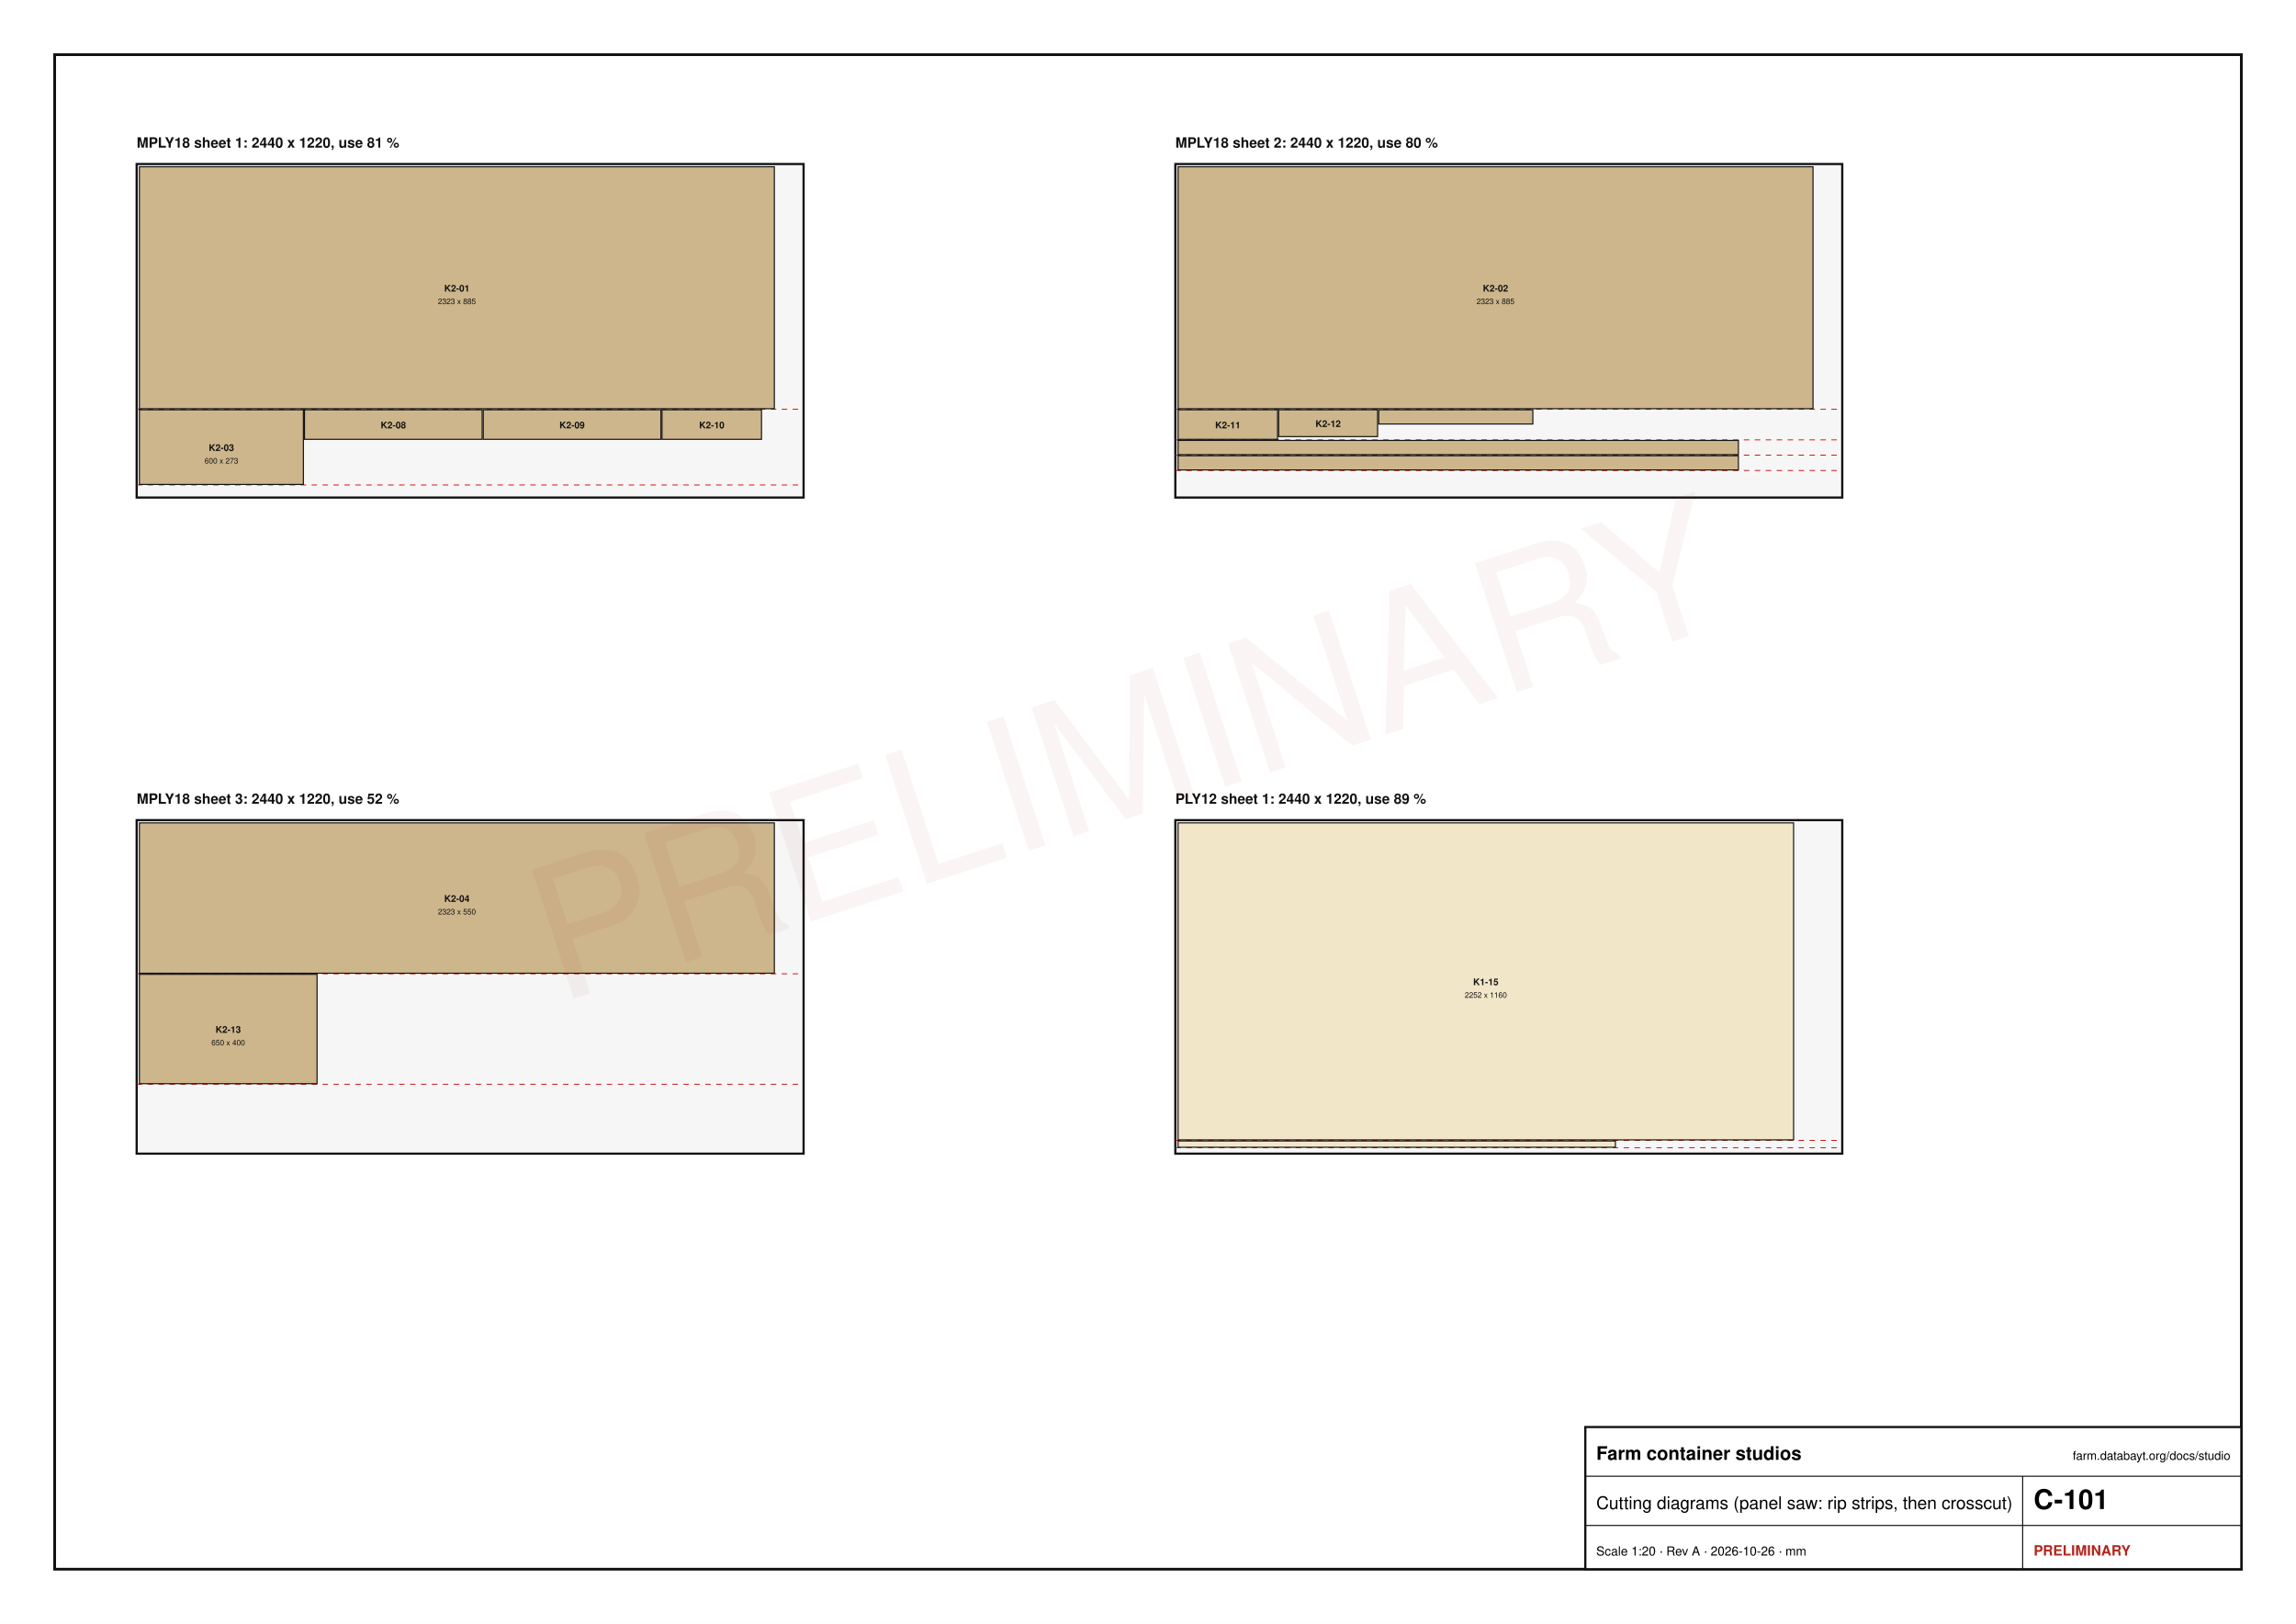
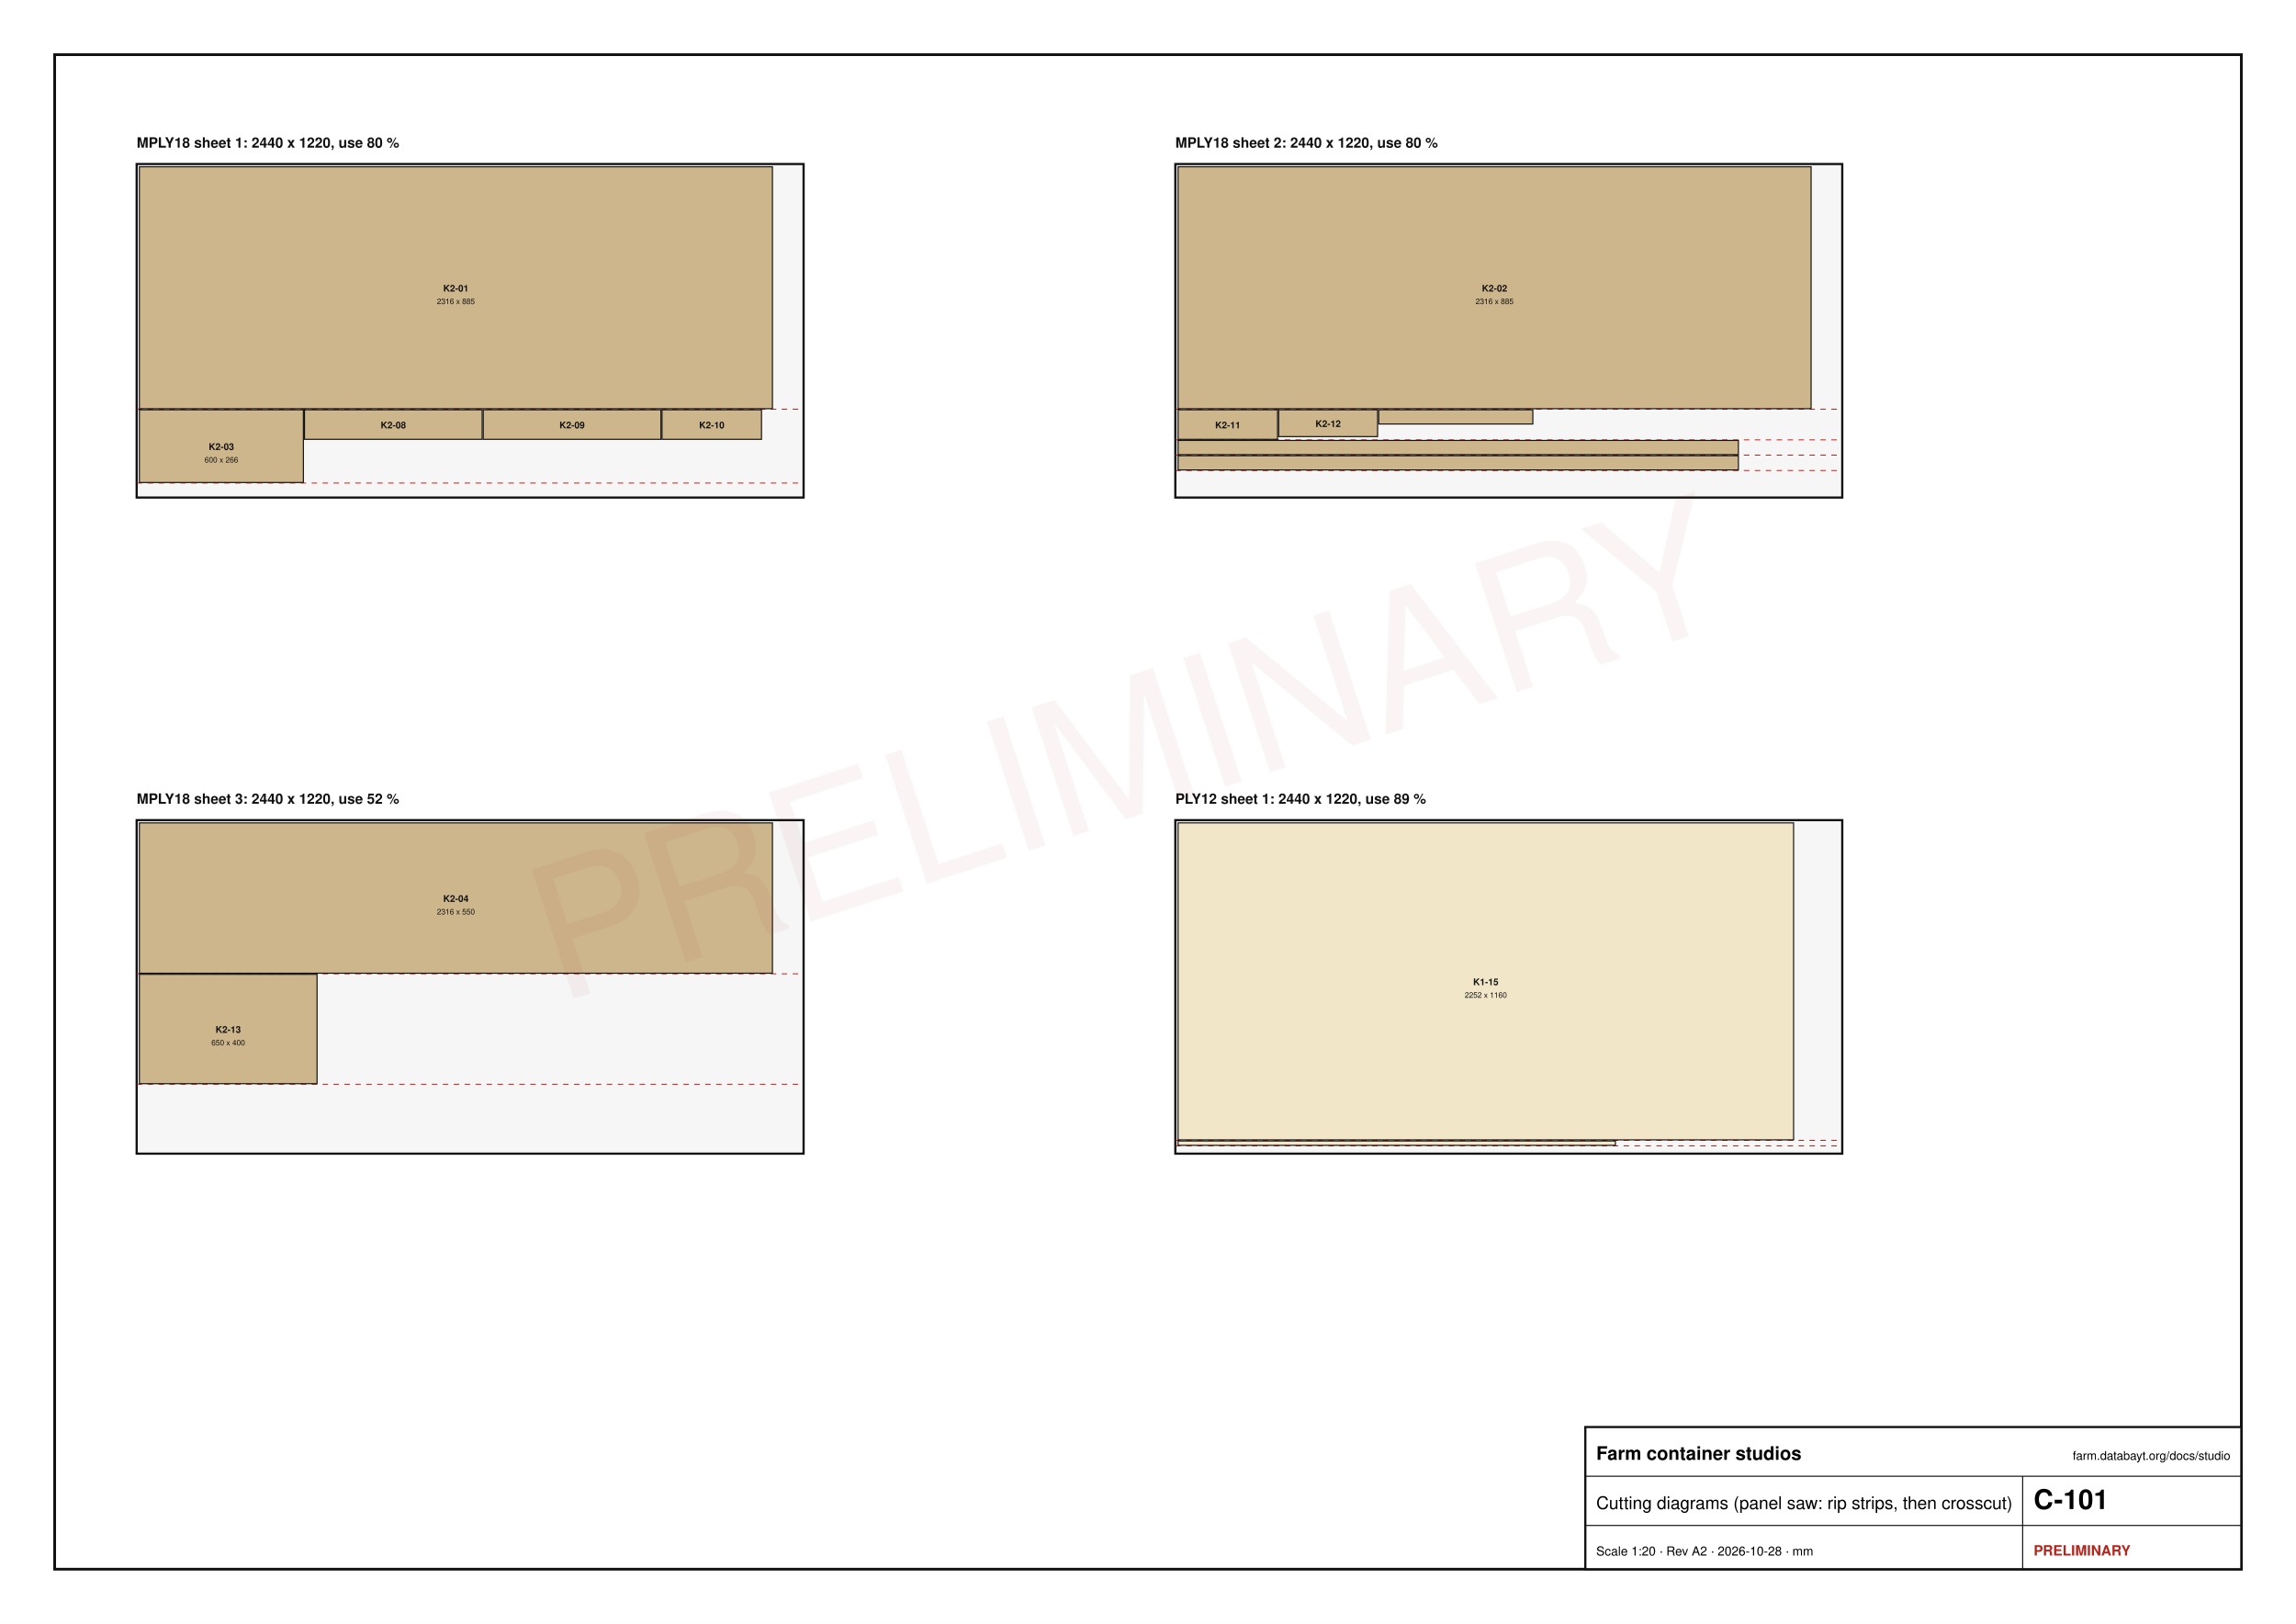
<svg xmlns="http://www.w3.org/2000/svg" width="420mm" height="297mm" viewBox="0 0 420 297" font-family="Helvetica, Arial, sans-serif">
  <rect x="0" y="0" width="420" height="297" fill="#fff" />
  <rect x="10" y="10" width="400" height="277" fill="none" stroke="#111" stroke-width="0.5" />
-   <text x="25" y="27" font-size="2.6" text-anchor="start" font-weight="bold" fill="#111">MPLY18 sheet 1: 2440 x 1220, use 81 %</text>
+   <text x="25" y="27" font-size="2.6" text-anchor="start" font-weight="bold" fill="#111">MPLY18 sheet 1: 2440 x 1220, use 80 %</text>
  <rect x="25" y="30" width="122" height="61" fill="#f6f6f6" stroke="#111" stroke-width="0.4" />
  <line x1="25" y1="74.85" x2="147" y2="74.85" stroke="#c00" stroke-width="0.15" stroke-dasharray="1,1" />
-   <line x1="25" y1="88.7" x2="147" y2="88.7" stroke="#c00" stroke-width="0.15" stroke-dasharray="1,1" />
-   <rect x="25.5" y="30.5" width="116.15" height="44.25" fill="#cdb68c" stroke="#111" stroke-width="0.2" />
-   <text x="83.58" y="53.33" font-size="1.7" text-anchor="middle" font-weight="bold" fill="#111">K2-01</text>
-   <text x="83.58" y="55.62" font-size="1.4" text-anchor="middle" font-weight="normal" fill="#111">2323 x 885</text>
-   <rect x="25.5" y="74.95" width="30" height="13.65" fill="#cdb68c" stroke="#111" stroke-width="0.2" />
-   <text x="40.5" y="82.48" font-size="1.7" text-anchor="middle" font-weight="bold" fill="#111">K2-03</text>
-   <text x="40.5" y="84.78" font-size="1.4" text-anchor="middle" font-weight="normal" fill="#111">600 x 273</text>
+   <line x1="25" y1="88.35" x2="147" y2="88.35" stroke="#c00" stroke-width="0.15" stroke-dasharray="1,1" />
+   <rect x="25.5" y="30.5" width="115.8" height="44.25" fill="#cdb68c" stroke="#111" stroke-width="0.2" />
+   <text x="83.4" y="53.33" font-size="1.7" text-anchor="middle" font-weight="bold" fill="#111">K2-01</text>
+   <text x="83.4" y="55.62" font-size="1.4" text-anchor="middle" font-weight="normal" fill="#111">2316 x 885</text>
+   <rect x="25.5" y="74.95" width="30" height="13.3" fill="#cdb68c" stroke="#111" stroke-width="0.2" />
+   <text x="40.5" y="82.3" font-size="1.7" text-anchor="middle" font-weight="bold" fill="#111">K2-03</text>
+   <text x="40.5" y="84.6" font-size="1.4" text-anchor="middle" font-weight="normal" fill="#111">600 x 266</text>
  <rect x="55.7" y="74.95" width="32.5" height="5.4" fill="#cdb68c" stroke="#111" stroke-width="0.2" />
  <text x="71.95" y="78.35" font-size="1.7" text-anchor="middle" font-weight="bold" fill="#111">K2-08</text>
  <rect x="88.4" y="74.95" width="32.5" height="5.4" fill="#cdb68c" stroke="#111" stroke-width="0.2" />
  <text x="104.65" y="78.35" font-size="1.7" text-anchor="middle" font-weight="bold" fill="#111">K2-09</text>
  <rect x="121.1" y="74.95" width="18.2" height="5.4" fill="#cdb68c" stroke="#111" stroke-width="0.2" />
  <text x="130.2" y="78.35" font-size="1.7" text-anchor="middle" font-weight="bold" fill="#111">K2-10</text>
  <text x="215" y="27" font-size="2.6" text-anchor="start" font-weight="bold" fill="#111">MPLY18 sheet 2: 2440 x 1220, use 80 %</text>
  <rect x="215" y="30" width="122" height="61" fill="#f6f6f6" stroke="#111" stroke-width="0.4" />
  <line x1="215" y1="74.85" x2="337" y2="74.85" stroke="#c00" stroke-width="0.15" stroke-dasharray="1,1" />
  <line x1="215" y1="80.45" x2="337" y2="80.45" stroke="#c00" stroke-width="0.15" stroke-dasharray="1,1" />
  <line x1="215" y1="83.25" x2="337" y2="83.25" stroke="#c00" stroke-width="0.15" stroke-dasharray="1,1" />
  <line x1="215" y1="86.05" x2="337" y2="86.05" stroke="#c00" stroke-width="0.15" stroke-dasharray="1,1" />
-   <rect x="215.5" y="30.5" width="116.15" height="44.25" fill="#cdb68c" stroke="#111" stroke-width="0.2" />
-   <text x="273.57" y="53.33" font-size="1.7" text-anchor="middle" font-weight="bold" fill="#111">K2-02</text>
-   <text x="273.57" y="55.62" font-size="1.4" text-anchor="middle" font-weight="normal" fill="#111">2323 x 885</text>
+   <rect x="215.5" y="30.5" width="115.8" height="44.25" fill="#cdb68c" stroke="#111" stroke-width="0.2" />
+   <text x="273.4" y="53.33" font-size="1.7" text-anchor="middle" font-weight="bold" fill="#111">K2-02</text>
+   <text x="273.4" y="55.62" font-size="1.4" text-anchor="middle" font-weight="normal" fill="#111">2316 x 885</text>
  <rect x="215.5" y="74.95" width="18.2" height="5.4" fill="#cdb68c" stroke="#111" stroke-width="0.2" />
  <text x="224.6" y="78.35" font-size="1.7" text-anchor="middle" font-weight="bold" fill="#111">K2-11</text>
  <rect x="233.9" y="74.95" width="18.1" height="4.9" fill="#cdb68c" stroke="#111" stroke-width="0.2" />
  <text x="242.95" y="78.1" font-size="1.7" text-anchor="middle" font-weight="bold" fill="#111">K2-12</text>
  <rect x="215.5" y="80.55" width="102.5" height="2.6" fill="#cdb68c" stroke="#111" stroke-width="0.2" />
  <rect x="215.5" y="83.35" width="102.5" height="2.6" fill="#cdb68c" stroke="#111" stroke-width="0.2" />
  <rect x="252.2" y="74.95" width="28.2" height="2.6" fill="#cdb68c" stroke="#111" stroke-width="0.2" />
  <text x="25" y="147" font-size="2.6" text-anchor="start" font-weight="bold" fill="#111">MPLY18 sheet 3: 2440 x 1220, use 52 %</text>
  <rect x="25" y="150" width="122" height="61" fill="#f6f6f6" stroke="#111" stroke-width="0.4" />
  <line x1="25" y1="178.1" x2="147" y2="178.1" stroke="#c00" stroke-width="0.15" stroke-dasharray="1,1" />
  <line x1="25" y1="198.3" x2="147" y2="198.3" stroke="#c00" stroke-width="0.15" stroke-dasharray="1,1" />
-   <rect x="25.5" y="150.5" width="116.15" height="27.5" fill="#cdb68c" stroke="#111" stroke-width="0.2" />
-   <text x="83.58" y="164.95" font-size="1.7" text-anchor="middle" font-weight="bold" fill="#111">K2-04</text>
-   <text x="83.58" y="167.25" font-size="1.4" text-anchor="middle" font-weight="normal" fill="#111">2323 x 550</text>
+   <rect x="25.5" y="150.5" width="115.8" height="27.5" fill="#cdb68c" stroke="#111" stroke-width="0.2" />
+   <text x="83.4" y="164.95" font-size="1.7" text-anchor="middle" font-weight="bold" fill="#111">K2-04</text>
+   <text x="83.4" y="167.25" font-size="1.4" text-anchor="middle" font-weight="normal" fill="#111">2316 x 550</text>
  <rect x="25.5" y="178.2" width="32.5" height="20" fill="#cdb68c" stroke="#111" stroke-width="0.2" />
  <text x="41.75" y="188.9" font-size="1.7" text-anchor="middle" font-weight="bold" fill="#111">K2-13</text>
  <text x="41.75" y="191.2" font-size="1.4" text-anchor="middle" font-weight="normal" fill="#111">650 x 400</text>
  <text x="215" y="147" font-size="2.6" text-anchor="start" font-weight="bold" fill="#111">PLY12 sheet 1: 2440 x 1220, use 89 %</text>
  <rect x="215" y="150" width="122" height="61" fill="#f6f6f6" stroke="#111" stroke-width="0.4" />
  <line x1="215" y1="208.58" x2="337" y2="208.58" stroke="#c00" stroke-width="0.15" stroke-dasharray="1,1" />
-   <line x1="215" y1="209.93" x2="337" y2="209.93" stroke="#c00" stroke-width="0.15" stroke-dasharray="1,1" />
+   <line x1="215" y1="209.58" x2="337" y2="209.58" stroke="#c00" stroke-width="0.15" stroke-dasharray="1,1" />
  <rect x="215.5" y="150.5" width="112.6" height="57.98" fill="#f2e6c9" stroke="#111" stroke-width="0.2" />
  <text x="271.8" y="180.19" font-size="1.7" text-anchor="middle" font-weight="bold" fill="#111">K1-15</text>
  <text x="271.8" y="182.49" font-size="1.4" text-anchor="middle" font-weight="normal" fill="#111">2252 x 1160</text>
-   <rect x="215.5" y="208.68" width="80" height="1.15" fill="#f2e6c9" stroke="#111" stroke-width="0.2" />
+   <rect x="215.5" y="208.68" width="80" height="0.8" fill="#f2e6c9" stroke="#111" stroke-width="0.2" />
  <rect x="290" y="261" width="120" height="26" fill="#fff" stroke="#111" stroke-width="0.4" />
  <line x1="290" y1="270" x2="410" y2="270" stroke="#111" stroke-width="0.2" />
  <line x1="290" y1="279" x2="410" y2="279" stroke="#111" stroke-width="0.2" />
  <line x1="370" y1="270" x2="370" y2="287" stroke="#111" stroke-width="0.2" />
  <text x="292" y="267" font-size="3.4" font-weight="bold">Farm container studios</text>
  <text x="408" y="267" font-size="2.2" text-anchor="end">farm.databayt.org/docs/studio</text>
  <text x="292" y="276" font-size="3.2">Cutting diagrams (panel saw: rip strips, then crosscut)</text>
  <text x="372" y="276" font-size="5" font-weight="bold">C-101</text>
-   <text x="292" y="284.5" font-size="2.3">Scale 1:20 · Rev A · 2026-10-26 · mm</text>
+   <text x="292" y="284.5" font-size="2.3">Scale 1:20 · Rev A2 · 2026-10-28 · mm</text>
  <text x="372" y="284.5" font-size="2.6" font-weight="bold" fill="#b3261e">PRELIMINARY</text>
  <text x="210.0" y="148.5" font-size="34" fill="#b3261e" fill-opacity="0.05" text-anchor="middle" transform="rotate(-18 210.0 148.5)">PRELIMINARY</text>
</svg>
